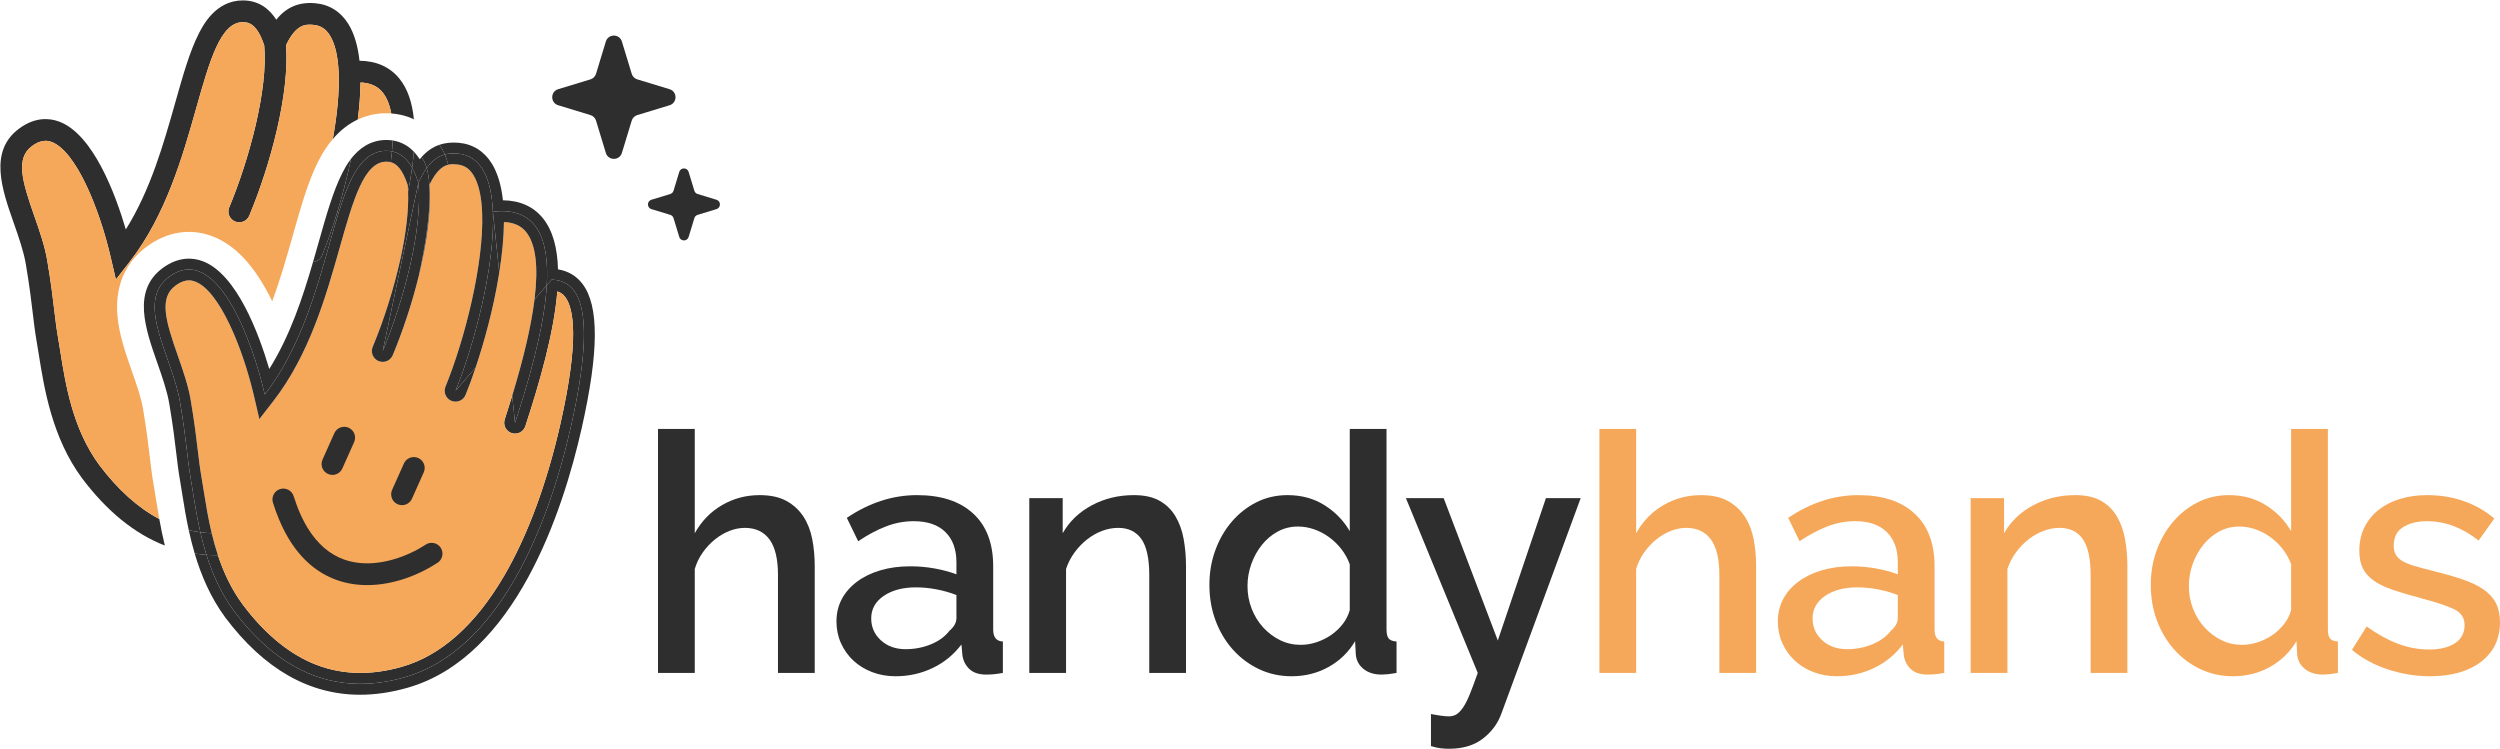
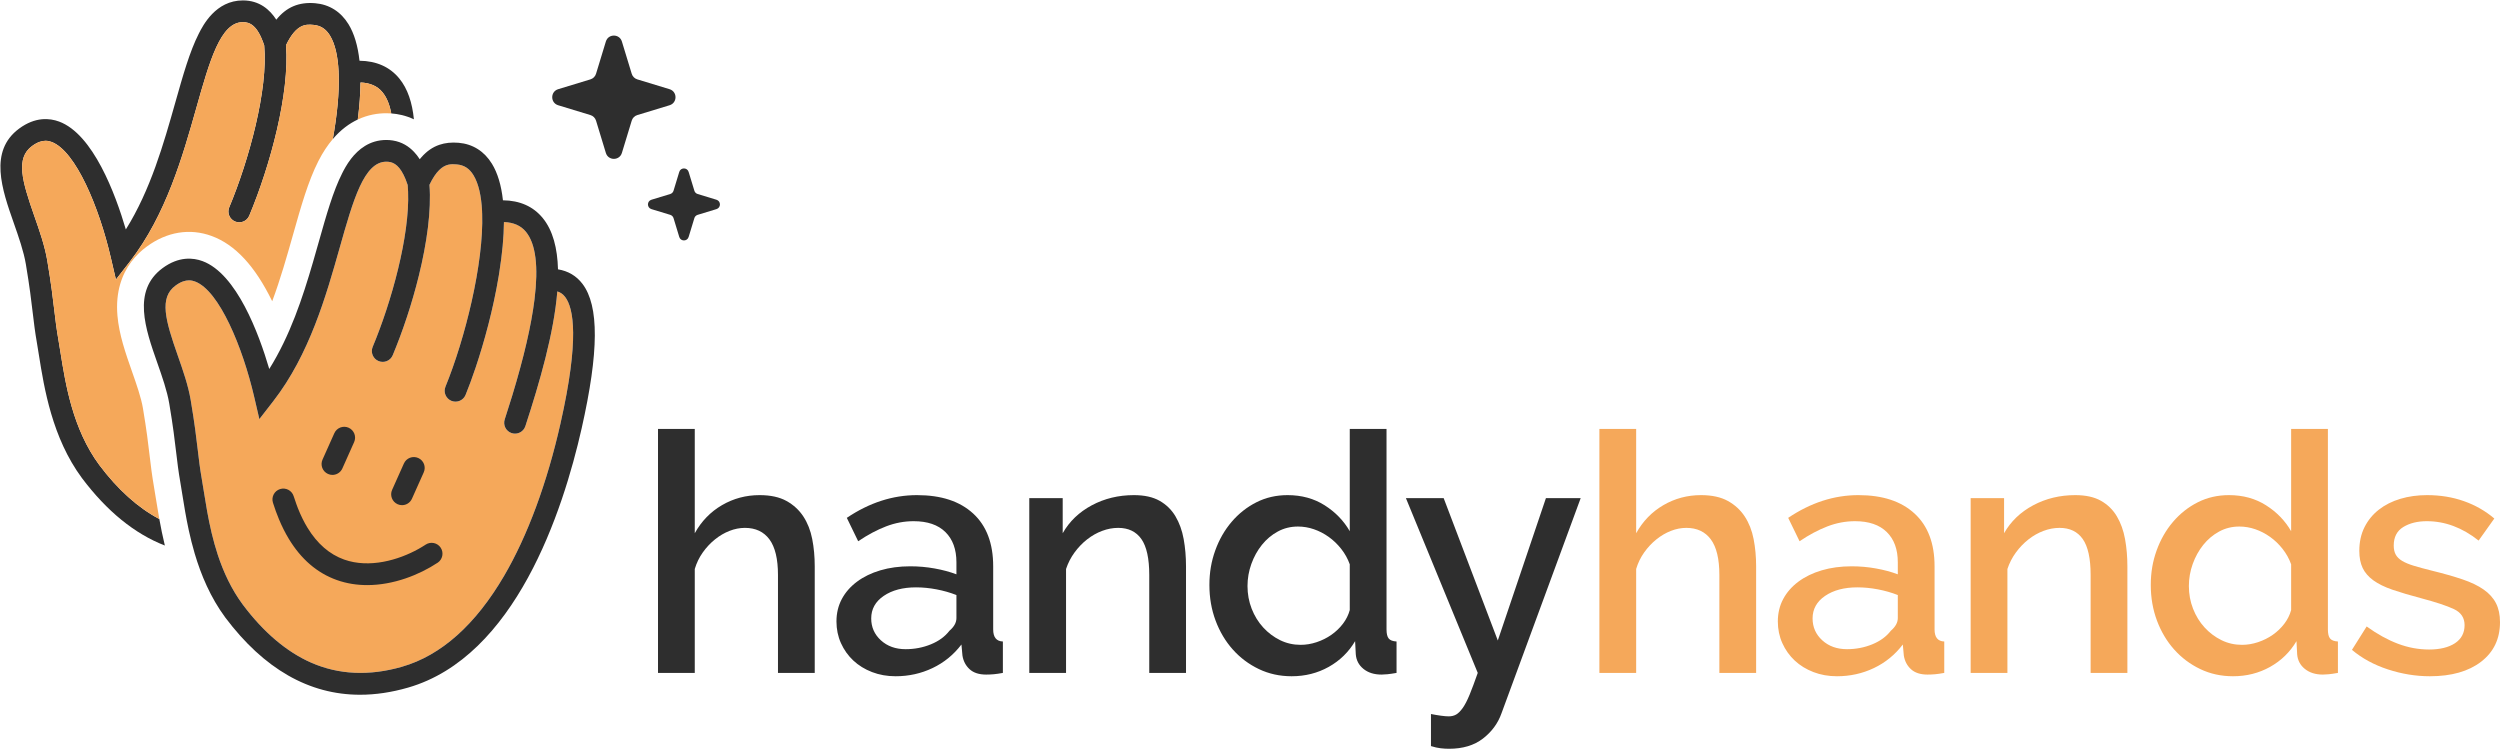
- <svg xmlns="http://www.w3.org/2000/svg" viewBox="0 0 1496.19 448.12">
+ <svg xmlns="http://www.w3.org/2000/svg" id="Layer_1" data-name="Layer 1" viewBox="0 0 1496.19 448.12">
  <defs>
    <style>
      .cls-1 {
-         fill: #f6a85a;
+         fill: #f5a85a;
      }

      .cls-2 {
        fill: #2e2e2e;
      }
- 
-       .cls-3 {
-         fill: #2e2e2e;
-       }
    </style>
  </defs>
-   <g id="Vrstva_1" data-name="Vrstva 1">
+   <g id="Type">
+     <path class="cls-2" d="M487.6,402.72h-22v-58.6c0-9.6-1.7-16.7-5.1-21.3-3.4-4.6-8.3-6.9-14.7-6.9-3.07,0-6.13.6-9.2,1.8-3.07,1.2-5.97,2.9-8.7,5.1-2.73,2.2-5.17,4.8-7.3,7.8-2.13,3-3.73,6.3-4.8,9.9v62.2h-22v-146h22v62.4c4-7.2,9.43-12.8,16.3-16.8,6.87-4,14.37-6,22.5-6,6.53,0,11.9,1.17,16.1,3.5,4.2,2.33,7.57,5.43,10.1,9.3,2.53,3.87,4.3,8.37,5.3,13.5,1,5.13,1.5,10.57,1.5,16.3v63.8Z" />
+     <path class="cls-2" d="M536,404.72c-5.07,0-9.77-.83-14.1-2.5-4.33-1.67-8.07-3.97-11.2-6.9-3.13-2.93-5.6-6.4-7.4-10.4s-2.7-8.33-2.7-13c0-4.93,1.07-9.4,3.2-13.4,2.13-4,5.17-7.47,9.1-10.4,3.93-2.93,8.6-5.2,14-6.8,5.4-1.6,11.37-2.4,17.9-2.4,4.93,0,9.8.43,14.6,1.3,4.8.87,9.13,2.03,13,3.5v-7.2c0-7.73-2.2-13.77-6.6-18.1-4.4-4.33-10.73-6.5-19-6.5-5.6,0-11.1,1.03-16.5,3.1-5.4,2.07-10.97,5.03-16.7,8.9l-6.8-14c13.47-9.07,27.47-13.6,42-13.6s25.6,3.67,33.6,11c8,7.33,12,17.87,12,31.6v37.8c0,4.67,1.93,7.07,5.8,7.2v18.8c-2.13.4-3.97.67-5.5.8-1.53.13-3.03.2-4.5.2-4.27,0-7.57-1.07-9.9-3.2-2.33-2.13-3.77-4.87-4.3-8.2l-.6-6.6c-4.67,6.13-10.43,10.83-17.3,14.1-6.87,3.27-14.23,4.9-22.1,4.9ZM542,388.52c5.33,0,10.37-.97,15.1-2.9,4.73-1.93,8.43-4.63,11.1-8.1,2.8-2.4,4.2-4.93,4.2-7.6v-13.8c-3.73-1.47-7.7-2.6-11.9-3.4s-8.3-1.2-12.3-1.2c-7.87,0-14.3,1.7-19.3,5.1-5,3.4-7.5,7.9-7.5,13.5,0,5.2,1.93,9.57,5.8,13.1,3.87,3.53,8.8,5.3,14.8,5.3Z" />
+     <path class="cls-2" d="M709.8,402.72h-22v-58.6c0-9.87-1.57-17.03-4.7-21.5-3.13-4.47-7.77-6.7-13.9-6.7-3.2,0-6.4.6-9.6,1.8s-6.2,2.9-9,5.1c-2.8,2.2-5.3,4.8-7.5,7.8s-3.9,6.3-5.1,9.9v62.2h-22v-104.6h20v21c4-7.07,9.8-12.63,17.4-16.7,7.6-4.07,16-6.1,25.2-6.1,6.27,0,11.4,1.13,15.4,3.4,4,2.27,7.17,5.37,9.5,9.3,2.33,3.93,3.97,8.47,4.9,13.6.93,5.13,1.4,10.57,1.4,16.3v63.8Z" />
+     <path class="cls-2" d="M773,404.72c-7.07,0-13.6-1.43-19.6-4.3-6-2.87-11.2-6.77-15.6-11.7-4.4-4.93-7.83-10.7-10.3-17.3-2.47-6.6-3.7-13.7-3.7-21.3s1.17-14.23,3.5-20.7c2.33-6.47,5.6-12.17,9.8-17.1,4.2-4.93,9.13-8.83,14.8-11.7,5.67-2.87,11.9-4.3,18.7-4.3,8.4,0,15.8,2.04,22.2,6.1,6.4,4.07,11.4,9.23,15,15.5v-61.2h22v120c0,2.53.43,4.33,1.3,5.4.87,1.07,2.43,1.67,4.7,1.8v18.8c-2.27.4-4.1.67-5.5.8-1.4.13-2.57.2-3.5.2-4.4,0-8-1.13-10.8-3.4-2.8-2.27-4.33-5.2-4.6-8.8l-.4-7.8c-3.87,6.53-9.13,11.67-15.8,15.4-6.67,3.73-14.07,5.6-22.2,5.6ZM778.4,385.92c3.2,0,6.4-.53,9.6-1.6,3.2-1.07,6.13-2.53,8.8-4.4,2.67-1.87,4.97-4.07,6.9-6.6,1.93-2.53,3.3-5.27,4.1-8.2v-27.4c-1.2-3.33-2.9-6.4-5.1-9.2s-4.7-5.2-7.5-7.2-5.77-3.53-8.9-4.6c-3.13-1.07-6.3-1.6-9.5-1.6-4.4,0-8.43,1-12.1,3-3.67,2-6.83,4.67-9.5,8-2.67,3.33-4.77,7.13-6.3,11.4-1.53,4.27-2.3,8.67-2.3,13.2,0,4.8.83,9.33,2.5,13.6,1.67,4.27,3.96,8,6.9,11.2,2.93,3.2,6.3,5.73,10.1,7.6,3.8,1.87,7.9,2.8,12.3,2.8Z" />
+     <path class="cls-2" d="M856.4,427.32c2,.4,3.97.73,5.9,1,1.93.27,3.5.4,4.7.4,1.73,0,3.23-.37,4.5-1.1,1.27-.73,2.57-2.04,3.9-3.9,1.33-1.87,2.7-4.5,4.1-7.9,1.4-3.4,3.03-7.77,4.9-13.1l-43-104.6h22.6l32.4,85.2,28.8-85.2h20.8l-47.4,128.8c-2.13,6-5.83,11.03-11.1,15.1-5.27,4.07-12.04,6.1-20.3,6.1-1.6,0-3.27-.1-5-.3-1.73-.2-3.67-.63-5.8-1.3v-19.2Z" />
+     <path class="cls-1" d="M1051,402.72h-22v-58.6c0-9.6-1.7-16.7-5.1-21.3-3.4-4.6-8.3-6.9-14.7-6.9-3.07,0-6.13.6-9.2,1.8-3.07,1.2-5.97,2.9-8.7,5.1-2.73,2.2-5.17,4.8-7.3,7.8-2.13,3-3.73,6.3-4.8,9.9v62.2h-22v-146h22v62.4c4-7.2,9.43-12.8,16.3-16.8,6.87-4,14.37-6,22.5-6,6.53,0,11.9,1.17,16.1,3.5,4.2,2.33,7.57,5.43,10.1,9.3,2.53,3.87,4.3,8.37,5.3,13.5,1,5.13,1.5,10.57,1.5,16.3v63.8Z" />
+     <path class="cls-1" d="M1099.39,404.72c-5.07,0-9.77-.83-14.1-2.5-4.33-1.67-8.07-3.97-11.2-6.9-3.13-2.93-5.6-6.4-7.4-10.4s-2.7-8.33-2.7-13c0-4.93,1.07-9.4,3.2-13.4,2.13-4,5.17-7.47,9.1-10.4,3.93-2.93,8.6-5.2,14-6.8,5.4-1.6,11.37-2.4,17.9-2.4,4.93,0,9.8.43,14.6,1.3,4.8.87,9.13,2.03,13,3.5v-7.2c0-7.73-2.2-13.77-6.6-18.1-4.4-4.33-10.73-6.5-19-6.5-5.6,0-11.1,1.03-16.5,3.1-5.4,2.07-10.97,5.03-16.7,8.9l-6.8-14c13.47-9.07,27.47-13.6,42-13.6s25.6,3.67,33.6,11c8,7.33,12,17.87,12,31.6v37.8c0,4.67,1.93,7.07,5.8,7.2v18.8c-2.13.4-3.97.67-5.5.8-1.53.13-3.03.2-4.5.2-4.27,0-7.57-1.07-9.9-3.2-2.33-2.13-3.77-4.87-4.3-8.2l-.6-6.6c-4.67,6.13-10.43,10.83-17.3,14.1-6.87,3.27-14.23,4.9-22.1,4.9ZM1105.39,388.52c5.33,0,10.37-.97,15.1-2.9,4.73-1.93,8.43-4.63,11.1-8.1,2.8-2.4,4.2-4.93,4.2-7.6v-13.8c-3.73-1.47-7.7-2.6-11.9-3.4s-8.3-1.2-12.3-1.2c-7.87,0-14.3,1.7-19.3,5.1-5,3.4-7.5,7.9-7.5,13.5,0,5.2,1.93,9.57,5.8,13.1,3.87,3.53,8.8,5.3,14.8,5.3Z" />
+     <path class="cls-1" d="M1273.19,402.72h-22v-58.6c0-9.87-1.57-17.03-4.7-21.5-3.13-4.47-7.77-6.7-13.9-6.7-3.2,0-6.4.6-9.6,1.8s-6.2,2.9-9,5.1c-2.8,2.2-5.3,4.8-7.5,7.8s-3.9,6.3-5.1,9.9v62.2h-22v-104.6h20v21c4-7.07,9.8-12.63,17.4-16.7,7.6-4.07,16-6.1,25.2-6.1,6.27,0,11.4,1.13,15.4,3.4,4,2.27,7.17,5.37,9.5,9.3,2.33,3.93,3.97,8.47,4.9,13.6.93,5.13,1.4,10.57,1.4,16.3v63.8Z" />
+     <path class="cls-1" d="M1336.39,404.72c-7.07,0-13.6-1.43-19.6-4.3-6-2.87-11.2-6.77-15.6-11.7-4.4-4.93-7.83-10.7-10.3-17.3-2.47-6.6-3.7-13.7-3.7-21.3s1.17-14.23,3.5-20.7c2.33-6.47,5.6-12.17,9.8-17.1,4.2-4.93,9.13-8.83,14.8-11.7,5.67-2.87,11.9-4.3,18.7-4.3,8.4,0,15.8,2.04,22.2,6.1,6.4,4.07,11.4,9.23,15,15.5v-61.2h22v120c0,2.53.43,4.33,1.3,5.4.87,1.07,2.43,1.67,4.7,1.8v18.8c-2.27.4-4.1.67-5.5.8-1.4.13-2.57.2-3.5.2-4.4,0-8-1.13-10.8-3.4-2.8-2.27-4.33-5.2-4.6-8.8l-.4-7.8c-3.87,6.53-9.13,11.67-15.8,15.4-6.67,3.73-14.07,5.6-22.2,5.6ZM1341.79,385.92c3.2,0,6.4-.53,9.6-1.6,3.2-1.07,6.13-2.53,8.8-4.4,2.67-1.87,4.97-4.07,6.9-6.6,1.93-2.53,3.3-5.27,4.1-8.2v-27.4c-1.2-3.33-2.9-6.4-5.1-9.2s-4.7-5.2-7.5-7.2-5.77-3.53-8.9-4.6c-3.13-1.07-6.3-1.6-9.5-1.6-4.4,0-8.43,1-12.1,3-3.67,2-6.83,4.67-9.5,8-2.67,3.33-4.77,7.13-6.3,11.4-1.53,4.27-2.3,8.67-2.3,13.2,0,4.8.83,9.33,2.5,13.6,1.67,4.27,3.96,8,6.9,11.2,2.93,3.2,6.3,5.73,10.1,7.6,3.8,1.87,7.9,2.8,12.3,2.8Z" />
+     <path class="cls-1" d="M1454.19,404.72c-8.4,0-16.77-1.37-25.1-4.1-8.33-2.73-15.5-6.63-21.5-11.7l8.8-14c6.27,4.53,12.46,7.97,18.6,10.3,6.13,2.33,12.4,3.5,18.8,3.5s11.7-1.27,15.5-3.8c3.8-2.53,5.7-6.13,5.7-10.8,0-4.4-2.13-7.6-6.4-9.6-4.27-2-10.93-4.2-20-6.6-6.53-1.73-12.13-3.4-16.8-5-4.67-1.6-8.47-3.47-11.4-5.6-2.93-2.13-5.07-4.6-6.4-7.4-1.33-2.8-2-6.2-2-10.2,0-5.33,1.03-10.07,3.1-14.2,2.07-4.13,4.93-7.63,8.6-10.5,3.67-2.87,7.97-5.03,12.9-6.5,4.93-1.47,10.27-2.2,16-2.2,7.87,0,15.2,1.2,22,3.6,6.8,2.4,12.87,5.87,18.2,10.4l-9.4,13.2c-9.73-7.73-20.07-11.6-31-11.6-5.6,0-10.3,1.17-14.1,3.5-3.8,2.33-5.7,6.03-5.7,11.1,0,2.13.4,3.93,1.2,5.4.8,1.47,2.1,2.73,3.9,3.8,1.8,1.07,4.13,2.03,7,2.9,2.87.87,6.43,1.83,10.7,2.9,7.07,1.73,13.17,3.47,18.3,5.2,5.13,1.73,9.37,3.77,12.7,6.1,3.33,2.33,5.8,5.07,7.4,8.2,1.6,3.13,2.4,6.9,2.4,11.3,0,10-3.77,17.9-11.3,23.7-7.54,5.8-17.77,8.7-30.7,8.7Z" />
+   </g>
+   <g id="Stars">
    <g>
-       <path class="cls-2" d="M487.6,402.72h-22v-58.6c0-9.6-1.7-16.7-5.1-21.3-3.4-4.6-8.3-6.9-14.7-6.9-3.07,0-6.13.6-9.2,1.8-3.07,1.2-5.97,2.9-8.7,5.1-2.73,2.2-5.17,4.8-7.3,7.8-2.13,3-3.73,6.3-4.8,9.9v62.2h-22v-146h22v62.4c4-7.2,9.43-12.8,16.3-16.8,6.87-4,14.37-6,22.5-6,6.53,0,11.9,1.17,16.1,3.5,4.2,2.33,7.57,5.43,10.1,9.3,2.53,3.87,4.3,8.37,5.3,13.5,1,5.13,1.5,10.57,1.5,16.3v63.8Z" />
-       <path class="cls-2" d="M536,404.72c-5.07,0-9.77-.83-14.1-2.5-4.33-1.67-8.07-3.97-11.2-6.9-3.13-2.93-5.6-6.4-7.4-10.4s-2.7-8.33-2.7-13c0-4.93,1.07-9.4,3.2-13.4,2.13-4,5.17-7.47,9.1-10.4,3.93-2.93,8.6-5.2,14-6.8,5.4-1.6,11.37-2.4,17.9-2.4,4.93,0,9.8.43,14.6,1.3,4.8.87,9.13,2.03,13,3.5v-7.2c0-7.73-2.2-13.77-6.6-18.1-4.4-4.33-10.73-6.5-19-6.5-5.6,0-11.1,1.03-16.5,3.1-5.4,2.07-10.97,5.03-16.7,8.9l-6.8-14c13.47-9.07,27.47-13.6,42-13.6s25.6,3.67,33.6,11c8,7.33,12,17.87,12,31.6v37.8c0,4.67,1.93,7.07,5.8,7.2v18.8c-2.13.4-3.97.67-5.5.8-1.53.13-3.03.2-4.5.2-4.27,0-7.57-1.07-9.9-3.2-2.33-2.13-3.77-4.87-4.3-8.2l-.6-6.6c-4.67,6.13-10.43,10.83-17.3,14.1-6.87,3.27-14.23,4.9-22.1,4.9ZM542,388.52c5.33,0,10.37-.97,15.1-2.9,4.73-1.93,8.43-4.63,11.1-8.1,2.8-2.4,4.2-4.93,4.2-7.6v-13.8c-3.73-1.47-7.7-2.6-11.9-3.4s-8.3-1.2-12.3-1.2c-7.87,0-14.3,1.7-19.3,5.1-5,3.4-7.5,7.9-7.5,13.5,0,5.2,1.93,9.57,5.8,13.1,3.87,3.53,8.8,5.3,14.8,5.3Z" />
-       <path class="cls-2" d="M709.8,402.72h-22v-58.6c0-9.87-1.57-17.03-4.7-21.5-3.13-4.47-7.77-6.7-13.9-6.7-3.2,0-6.4.6-9.6,1.8s-6.2,2.9-9,5.1c-2.8,2.2-5.3,4.8-7.5,7.8s-3.9,6.3-5.1,9.9v62.2h-22v-104.6h20v21c4-7.07,9.8-12.63,17.4-16.7,7.6-4.07,16-6.1,25.2-6.1,6.27,0,11.4,1.13,15.4,3.4,4,2.27,7.17,5.37,9.5,9.3,2.33,3.93,3.97,8.47,4.9,13.6.93,5.13,1.4,10.57,1.4,16.3v63.8Z" />
-       <path class="cls-2" d="M773,404.72c-7.07,0-13.6-1.43-19.6-4.3-6-2.87-11.2-6.77-15.6-11.7-4.4-4.93-7.83-10.7-10.3-17.3-2.47-6.6-3.7-13.7-3.7-21.3s1.17-14.23,3.5-20.7c2.33-6.47,5.6-12.17,9.8-17.1,4.2-4.93,9.13-8.83,14.8-11.7,5.67-2.87,11.9-4.3,18.7-4.3,8.4,0,15.8,2.04,22.2,6.1,6.4,4.07,11.4,9.23,15,15.5v-61.2h22v120c0,2.53.43,4.33,1.3,5.4.87,1.07,2.43,1.67,4.7,1.8v18.8c-2.27.4-4.1.67-5.5.8-1.4.13-2.57.2-3.5.2-4.4,0-8-1.13-10.8-3.4-2.8-2.27-4.33-5.2-4.6-8.8l-.4-7.8c-3.87,6.53-9.13,11.67-15.8,15.4-6.67,3.73-14.07,5.6-22.2,5.6ZM778.4,385.92c3.2,0,6.4-.53,9.6-1.6,3.2-1.07,6.13-2.53,8.8-4.4,2.67-1.87,4.97-4.07,6.9-6.6,1.93-2.53,3.3-5.27,4.1-8.2v-27.4c-1.2-3.33-2.9-6.4-5.1-9.2s-4.7-5.2-7.5-7.2-5.77-3.53-8.9-4.6c-3.13-1.07-6.3-1.6-9.5-1.6-4.4,0-8.43,1-12.1,3-3.67,2-6.83,4.67-9.5,8-2.67,3.33-4.77,7.13-6.3,11.4-1.53,4.27-2.3,8.67-2.3,13.2,0,4.8.83,9.33,2.5,13.6,1.67,4.27,3.96,8,6.9,11.2,2.93,3.2,6.3,5.73,10.1,7.6,3.8,1.87,7.9,2.8,12.3,2.8Z" />
-       <path class="cls-2" d="M856.4,427.32c2,.4,3.97.73,5.9,1,1.93.27,3.5.4,4.7.4,1.73,0,3.23-.37,4.5-1.1,1.27-.73,2.57-2.04,3.9-3.9,1.33-1.87,2.7-4.5,4.1-7.9,1.4-3.4,3.03-7.77,4.9-13.1l-43-104.6h22.6l32.4,85.2,28.8-85.2h20.8l-47.4,128.8c-2.13,6-5.83,11.03-11.1,15.1-5.27,4.07-12.04,6.1-20.3,6.1-1.6,0-3.27-.1-5-.3-1.73-.2-3.67-.63-5.8-1.3v-19.2Z" />
-       <path class="cls-1" d="M1051,402.72h-22v-58.6c0-9.6-1.7-16.7-5.1-21.3-3.4-4.6-8.3-6.9-14.7-6.9-3.07,0-6.13.6-9.2,1.8-3.07,1.2-5.97,2.9-8.7,5.1-2.73,2.2-5.17,4.8-7.3,7.8-2.13,3-3.73,6.3-4.8,9.9v62.2h-22v-146h22v62.4c4-7.2,9.43-12.8,16.3-16.8,6.87-4,14.37-6,22.5-6,6.53,0,11.9,1.17,16.1,3.5,4.2,2.33,7.57,5.43,10.1,9.3,2.53,3.87,4.3,8.37,5.3,13.5,1,5.13,1.5,10.57,1.5,16.3v63.8Z" />
-       <path class="cls-1" d="M1099.39,404.72c-5.07,0-9.77-.83-14.1-2.5-4.33-1.67-8.07-3.97-11.2-6.9-3.13-2.93-5.6-6.4-7.4-10.4s-2.7-8.33-2.7-13c0-4.93,1.07-9.4,3.2-13.4,2.13-4,5.17-7.47,9.1-10.4,3.93-2.93,8.6-5.2,14-6.8,5.4-1.6,11.37-2.4,17.9-2.4,4.93,0,9.8.43,14.6,1.3,4.8.87,9.13,2.03,13,3.5v-7.2c0-7.73-2.2-13.77-6.6-18.1-4.4-4.33-10.73-6.5-19-6.5-5.6,0-11.1,1.03-16.5,3.1-5.4,2.07-10.97,5.03-16.7,8.9l-6.8-14c13.47-9.07,27.47-13.6,42-13.6s25.6,3.67,33.6,11c8,7.33,12,17.87,12,31.6v37.8c0,4.67,1.93,7.07,5.8,7.2v18.8c-2.13.4-3.97.67-5.5.8-1.53.13-3.03.2-4.5.2-4.27,0-7.57-1.07-9.9-3.2-2.33-2.13-3.77-4.87-4.3-8.2l-.6-6.6c-4.67,6.13-10.43,10.83-17.3,14.1-6.87,3.27-14.23,4.9-22.1,4.9ZM1105.39,388.52c5.33,0,10.37-.97,15.1-2.9,4.73-1.93,8.43-4.63,11.1-8.1,2.8-2.4,4.2-4.93,4.2-7.6v-13.8c-3.73-1.47-7.7-2.6-11.9-3.4s-8.3-1.2-12.3-1.2c-7.87,0-14.3,1.7-19.3,5.1-5,3.4-7.5,7.9-7.5,13.5,0,5.2,1.93,9.57,5.8,13.1,3.87,3.53,8.8,5.3,14.8,5.3Z" />
-       <path class="cls-1" d="M1273.19,402.72h-22v-58.6c0-9.87-1.57-17.03-4.7-21.5-3.13-4.47-7.77-6.7-13.9-6.7-3.2,0-6.4.6-9.6,1.8s-6.2,2.9-9,5.1c-2.8,2.2-5.3,4.8-7.5,7.8s-3.9,6.3-5.1,9.9v62.2h-22v-104.6h20v21c4-7.07,9.8-12.63,17.4-16.7,7.6-4.07,16-6.1,25.2-6.1,6.27,0,11.4,1.13,15.4,3.4,4,2.27,7.17,5.37,9.5,9.3,2.33,3.93,3.97,8.47,4.9,13.6.93,5.13,1.4,10.57,1.4,16.3v63.8Z" />
-       <path class="cls-1" d="M1336.39,404.72c-7.07,0-13.6-1.43-19.6-4.3-6-2.87-11.2-6.77-15.6-11.7-4.4-4.93-7.83-10.7-10.3-17.3-2.47-6.6-3.7-13.7-3.7-21.3s1.17-14.23,3.5-20.7c2.33-6.47,5.6-12.17,9.8-17.1,4.2-4.93,9.13-8.83,14.8-11.7,5.67-2.87,11.9-4.3,18.7-4.3,8.4,0,15.8,2.04,22.2,6.1,6.4,4.07,11.4,9.23,15,15.5v-61.2h22v120c0,2.53.43,4.33,1.3,5.4.87,1.07,2.43,1.67,4.7,1.8v18.8c-2.27.4-4.1.67-5.5.8-1.4.13-2.57.2-3.5.2-4.4,0-8-1.13-10.8-3.4-2.8-2.27-4.33-5.2-4.6-8.8l-.4-7.8c-3.87,6.53-9.13,11.67-15.8,15.4-6.67,3.73-14.07,5.6-22.2,5.6ZM1341.79,385.92c3.2,0,6.4-.53,9.6-1.6,3.2-1.07,6.13-2.53,8.8-4.4,2.67-1.87,4.97-4.07,6.9-6.6,1.93-2.53,3.3-5.27,4.1-8.2v-27.4c-1.2-3.33-2.9-6.4-5.1-9.2s-4.7-5.2-7.5-7.2-5.77-3.53-8.9-4.6c-3.13-1.07-6.3-1.6-9.5-1.6-4.4,0-8.43,1-12.1,3-3.67,2-6.83,4.67-9.5,8-2.67,3.33-4.77,7.13-6.3,11.4-1.53,4.27-2.3,8.67-2.3,13.2,0,4.8.83,9.33,2.5,13.6,1.67,4.27,3.96,8,6.9,11.2,2.93,3.2,6.3,5.73,10.1,7.6,3.8,1.87,7.9,2.8,12.3,2.8Z" />
-       <path class="cls-1" d="M1454.19,404.72c-8.4,0-16.77-1.37-25.1-4.1-8.33-2.73-15.5-6.63-21.5-11.7l8.8-14c6.27,4.53,12.46,7.97,18.6,10.3,6.13,2.33,12.4,3.5,18.8,3.5s11.7-1.27,15.5-3.8c3.8-2.53,5.7-6.13,5.7-10.8,0-4.4-2.13-7.6-6.4-9.6-4.27-2-10.93-4.2-20-6.6-6.53-1.73-12.13-3.4-16.8-5-4.67-1.6-8.47-3.47-11.4-5.6-2.93-2.13-5.07-4.6-6.4-7.4-1.33-2.8-2-6.2-2-10.2,0-5.33,1.03-10.07,3.1-14.2,2.07-4.13,4.93-7.63,8.6-10.5,3.67-2.87,7.97-5.03,12.9-6.5,4.93-1.47,10.27-2.2,16-2.2,7.87,0,15.2,1.2,22,3.6,6.8,2.4,12.87,5.87,18.2,10.4l-9.4,13.2c-9.73-7.73-20.07-11.6-31-11.6-5.6,0-10.3,1.17-14.1,3.5-3.8,2.33-5.7,6.03-5.7,11.1,0,2.13.4,3.93,1.2,5.4.8,1.47,2.1,2.73,3.9,3.8,1.8,1.07,4.13,2.03,7,2.9,2.87.87,6.43,1.83,10.7,2.9,7.07,1.73,13.17,3.47,18.3,5.2,5.13,1.73,9.37,3.77,12.7,6.1,3.33,2.33,5.8,5.07,7.4,8.2,1.6,3.13,2.4,6.9,2.4,11.3,0,10-3.77,17.9-11.3,23.7-7.54,5.8-17.77,8.7-30.7,8.7Z" />
-     </g>
-     <g>
-       <path class="cls-2" d="M428.79,119.55c2.77.84,2.77,4.76,0,5.6l-11.28,3.44c-.93.28-1.67,1.01-1.95,1.95l-3.43,11.27c-.85,2.78-4.77,2.78-5.61,0l-3.43-11.27c-.29-.94-1.02-1.67-1.95-1.95l-11.28-3.44c-2.77-.84-2.77-4.76,0-5.6l11.28-3.44c.93-.29,1.66-1.02,1.95-1.95l3.43-11.28c.84-2.77,4.76-2.77,5.61,0l3.43,11.28c.28.93,1.02,1.66,1.95,1.95l11.28,3.44Z" />
-       <path class="cls-2" d="M400.72,53.38c4.74,1.45,4.74,8.16,0,9.61l-19.32,5.88c-1.6.48-2.84,1.73-3.33,3.34l-5.88,19.31c-1.45,4.74-8.16,4.74-9.61,0l-5.87-19.31c-.49-1.61-1.74-2.86-3.34-3.34l-19.32-5.88c-4.74-1.45-4.74-8.16,0-9.61l19.32-5.88c1.6-.48,2.85-1.73,3.34-3.34l5.87-19.31c1.45-4.74,8.16-4.74,9.61,0l5.88,19.31c.49,1.61,1.73,2.86,3.33,3.34l19.32,5.88Z" />
-     </g>
-     <g>
-       <path class="cls-3" d="M348.57,169.85c10.04,13.17,9.89,40.66-.46,86.5-11.29,50.01-39.79,136.66-103.88,155.16-9.89,2.86-19.48,4.28-28.74,4.28-30.51,0-57.54-15.46-80.64-46.2-8.89-12.04-14.52-25.45-18.33-38.31,2.32.36,4.66.62,7.02.78,3.6,11.44,8.75,23.12,16.51,33.62,24.36,32.43,57.46,52.56,102.38,39.59,54.88-15.85,85.06-87.07,99.34-150.35,16.93-74.98,2.74-86.93-11.62-87.6l-2.92,3.39c1.58-26.87-5.4-47.26-32.25-44-.85-19.44-6.73-33.56-21.05-34.78-2.62-.22-5.19-.15-7.71.52-.93-2.16-2.01-4.09-3.27-5.79,3.47-1.18,7.29-1.57,11.54-1.21,8.46.73,15.35,5.08,19.94,12.58,3.39,5.54,5.58,12.84,6.57,21.84,10.13.13,18.11,3.67,23.79,10.59,6.12,7.45,8.82,18.14,9.16,30.73,6.09,1.01,11,3.91,14.62,8.66Z" />
-       <path class="cls-3" d="M330.15,167.32c14.36.67,28.55,12.62,11.62,87.6-14.28,63.28-44.46,134.5-99.34,150.35-44.92,12.97-78.02-7.16-102.38-39.59-7.76-10.5-12.91-22.18-16.51-33.62,2.02.14,4.05.22,6.1.22.25,0,.52-.02.77-.02,3.37,10.15,8.05,20.33,14.87,29.56,12.44,16.57,26.2,28.27,40.87,34.73,16.56,7.3,34.88,8.13,54.47,2.47,23.37-6.75,43.93-25.05,61.09-54.42,14.02-23.98,25.68-55.48,33.72-91.12,11.44-50.64,7.84-69.15,2.8-75.75-1.26-1.65-2.74-2.72-4.69-3.33-2,24.81-10.52,54.35-19.12,80.65-1.12,3.42-4.79,5.28-8.2,4.16-3.41-1.11-5.27-4.78-4.16-8.2,1.6-4.88,3.09-9.6,4.48-14.18l1.7,16.2c7.4-22.63,17.41-55.66,18.99-82.32l2.92-3.39Z" />
-       <path class="cls-1" d="M338.23,177.73c5.04,6.6,8.64,25.11-2.8,75.75-8.04,35.64-19.7,67.14-33.72,91.12-17.16,29.37-37.72,47.67-61.09,54.42-19.59,5.66-37.91,4.83-54.47-2.47-14.67-6.46-28.43-18.16-40.87-34.73-6.82-9.23-11.5-19.41-14.87-29.56-1.46-4.41-2.68-8.81-3.71-13.13-2.15-8.98-3.53-17.59-4.73-25.13-.42-2.65-.82-5.14-1.22-7.43-1.13-6.48-1.72-11.48-2.4-17.26-.86-7.37-1.85-15.73-4.21-29.8-1.48-8.84-4.67-17.93-7.75-26.72-7.44-21.18-11.24-34.57-1.37-41.86,3.28-2.42,5.96-3.15,8.09-3.15,1.43,0,2.61.33,3.56.68,14.58,5.37,28.6,39.57,35.46,69.07l3.09,13.3,8.37-10.79c21.63-27.85,31.63-63.21,39.67-91.63,8.15-28.85,14.6-51.63,27.94-51.64h.01c.86,0,1.75.08,2.66.31,3.35.88,6.93,3.98,10.11,13.64.12,1.27.19,2.58.25,3.92.45,11.46-1.34,25.36-4.44,39.63-4.06,18.71-10.36,38.04-16.74,53.31-1.39,3.31.18,7.12,3.49,8.51,3.31,1.38,7.12-.18,8.5-3.49,5.89-14.1,11.54-30.9,15.67-47.74,4.76-19.42,7.51-38.87,6.31-54.26,4.02-8.39,7.85-11.18,11.22-12.01,1.88-.46,3.61-.32,5.14-.18,4.35.37,7.52,2.4,9.96,6.4,3.1,5.07,4.71,12.51,5.15,21.41-.03.42-.02.84.03,1.27.01.08.03.16.04.24,1.05,29.87-10.29,75.12-21.96,103.69-1.36,3.33.24,7.12,3.56,8.48,3.32,1.35,7.12-.24,8.48-3.56,1.88-4.62,3.95-10.18,6.04-16.42,5.15-15.33,10.48-34.78,13.8-54.75.11-.69.21-1.36.32-2.04,1.79-11.26,2.73-21.36,2.8-30.24,5.81.23,10.13,2.16,13.14,5.82,5.89,7.17,7.6,20.73,5.15,40.48-1.91,15.44-6.36,34.67-13.35,57.64-1.39,4.58-2.88,9.3-4.48,14.18-1.11,3.42.75,7.09,4.16,8.2,3.41,1.12,7.08-.74,8.2-4.16,8.6-26.3,17.12-55.84,19.12-80.65,1.95.61,3.43,1.68,4.69,3.33Z" />
-       <path class="cls-3" d="M294.98,126.71c26.85-3.26,33.83,17.13,32.25,44l-7.34,8.48c2.45-19.75.74-33.31-5.15-40.48-3.01-3.66-7.33-5.59-13.14-5.82-.07,8.88-1.01,18.98-2.8,30.24l-3.82-36.42Z" />
-       <path class="cls-3" d="M319.89,179.19l7.34-8.48c-1.58,26.66-11.59,59.69-18.99,82.32l-1.7-16.2c6.99-22.97,11.44-42.2,13.35-57.64Z" />
-       <path class="cls-3" d="M294.98,126.71l3.82,36.42c-.11.68-.21,1.35-.32,2.04-3.32,19.97-8.65,39.42-13.8,54.75l-12.06,13.96c10.95-26.81,23.77-74.51,22.36-107.17Z" />
-       <path class="cls-3" d="M294.98,126.71c1.41,32.66-11.41,80.36-22.36,107.17l12.06-13.96c-2.09,6.24-4.16,11.8-6.04,16.42-1.36,3.32-5.16,4.91-8.48,3.56-3.32-1.36-4.92-5.15-3.56-8.48,11.67-28.57,23.01-73.82,21.96-103.69-.01-.08-.03-.16-.04-.24-.05-.43-.06-.85-.03-1.27-.44-8.9-2.05-16.34-5.15-21.41-2.44-4-5.61-6.03-9.96-6.4-1.53-.14-3.26-.28-5.14.18-.55-2.23-1.23-4.27-2.02-6.14,2.52-.67,5.09-.74,7.71-.52,14.32,1.22,20.2,15.34,21.05,34.78Z" />
-       <path class="cls-3" d="M266.22,92.45c.79,1.87,1.47,3.91,2.02,6.14-3.37.83-7.2,3.62-11.22,12.01,1.2,15.39-1.55,34.84-6.31,54.26,7.74-36.04,7.43-54.69,4.66-64.27,3.46-4.76,7.09-7.12,10.85-8.14Z" />
-       <path class="cls-3" d="M262.95,86.66c1.26,1.7,2.34,3.63,3.27,5.79-3.76,1.02-7.39,3.38-10.85,8.14-.83-2.86-1.87-4.92-2.99-6.38-.04-.05-.09-.09-.13-.15,3.16-3.58,6.69-6.03,10.7-7.4Z" />
-       <path class="cls-3" d="M255.37,100.59c2.77,9.58,3.08,28.23-4.66,64.27-4.13,16.84-9.78,33.64-15.67,47.74-1.38,3.31-5.19,4.87-8.5,3.49-3.31-1.39-4.88-5.2-3.49-8.51,6.38-15.27,12.68-34.6,16.74-53.31l1.05.22-11.79,55.6c12.5-29.92,24.11-73.26,21.34-100.65h.01c1.61-3.62,3.27-6.52,4.97-8.85Z" />
-       <path class="cls-3" d="M252.38,94.21c1.12,1.46,2.16,3.52,2.99,6.38-1.7,2.33-3.36,5.23-4.97,8.84-.95-2.98-2.14-6.14-3.75-9.02.44-3.24.79-6.42,1.04-9.52.05.01.09.03.13.05,1.3,1.37,2.42,2.85,3.39,4.36.34-.43.69-.84,1.04-1.24.04.06.09.1.13.15Z" />
-       <path class="cls-3" d="M250.39,109.44c2.77,27.39-8.84,70.73-21.34,100.65l11.79-55.6,9.55-45.05Z" />
-       <path class="cls-3" d="M250.4,109.43h-.01s-9.55,45.06-9.55,45.06l-1.05-.22c3.1-14.27,4.89-28.17,4.44-39.63.96-4.83,1.78-9.6,2.42-14.23,1.61,2.88,2.8,6.04,3.75,9.02Z" />
-       <path class="cls-3" d="M247.82,90.94s-.08-.04-.13-.05c-.25,3.1-.6,6.28-1.04,9.52-2.64-4.72-6.41-8.67-12.05-9.81.2-2.27.35-4.45.44-6.53,5.5.86,9.65,3.54,12.78,6.87Z" />
-       <path class="cls-2" d="M238.94,46.94c5.08,6.18,7.79,14.59,8.76,24.46-4.84-2.29-9.56-3.23-13.54-3.52-1-5.38-2.75-9.62-5.27-12.69-3.01-3.66-7.34-5.59-13.14-5.82-.05,6.7-.6,14.1-1.63,22.16-5.02,2.36-10.14,6.06-14.93,11.68,2.52-14.05,3.92-27.63,3.52-38.99-.01-.08-.03-.16-.04-.25-.05-.43-.06-.85-.03-1.27-.44-8.9-2.05-16.33-5.15-21.41-2.45-3.99-5.61-6.03-9.96-6.4-4.29-.37-10.11-.87-16.36,12.19,2.25,28.74-9.3,71.67-21.98,102-1.38,3.31-5.19,4.87-8.5,3.49-3.32-1.39-4.88-5.19-3.49-8.51,11.82-28.28,23.34-70.49,20.93-96.86-4.04-12.26-8.71-13.95-12.77-13.95h-.01c-13.34.01-19.79,22.8-27.95,51.64-8.01,28.34-17.97,63.58-39.48,91.4l-.18.24-8.38,10.78-3.09-13.3c-6.85-29.5-20.87-63.7-35.45-69.07-.95-.35-2.13-.67-3.56-.67-2.13,0-4.81.72-8.09,3.14-9.87,7.29-6.07,20.68,1.37,41.87,3.08,8.79,6.27,17.88,7.75,26.71,2.36,14.07,3.35,22.43,4.21,29.81.68,5.78,1.27,10.77,2.4,17.25.4,2.29.8,4.78,1.22,7.43,3.11,19.52,7.37,46.25,23.31,67.83,11.03,14.68,23.1,25.53,35.91,32.31.9,5,1.96,10.33,3.31,15.87-18.12-7.05-34.71-20.53-49.65-40.42-17.85-24.17-22.58-53.88-25.72-73.54-.41-2.59-.8-5.02-1.19-7.25-1.19-6.83-1.79-11.99-2.5-17.97-.85-7.22-1.81-15.42-4.12-29.17-1.3-7.73-4.3-16.29-7.2-24.56-7.09-20.2-15.13-43.1,3.17-56.62,9.71-7.18,18.34-6.26,23.88-4.22,20.44,7.53,33.76,43.42,39.98,64.58,14.81-23.68,22.6-51.24,29.6-75.96,4.63-16.39,8.63-30.54,14.07-41.24,2.49-4.91,10.08-19.86,26.37-19.87h.02c10,0,16.17,5.59,20,11.53,6.07-7.58,13.56-10.68,23.28-9.85,8.46.73,15.35,5.08,19.94,12.58,3.39,5.55,5.58,12.84,6.57,21.84,10.13.13,18.11,3.68,23.79,10.59Z" />
-       <path class="cls-3" d="M246.65,100.41c-.64,4.63-1.46,9.4-2.42,14.23-.06-1.34-.13-2.65-.25-3.92-3.18-9.66-6.76-12.76-10.11-13.64.29-2.23.53-4.39.73-6.48,5.64,1.14,9.41,5.09,12.05,9.81Z" />
-       <path class="cls-3" d="M235.04,84.07c-.09,2.08-.24,4.26-.44,6.53-1.07-.21-2.2-.33-3.4-.33-14.36.01-21.74,15.28-28.6,37.2l-.82-.25c3-9.79,5.92-20.77,8.32-32.2,4.28-5.53,11.02-11.24,21.1-11.25h.01c1.35,0,2.62.11,3.83.3Z" />
-       <path class="cls-3" d="M234.6,90.6c-.2,2.09-.44,4.25-.73,6.48-.91-.23-1.8-.31-2.66-.31h-.01c-13.34.01-19.79,22.79-27.94,51.64-8.04,28.42-18.04,63.78-39.67,91.63l-8.37,10.79-3.09-13.3c-6.86-29.5-20.88-63.7-35.46-69.07-.95-.35-2.13-.68-3.56-.68-2.13,0-4.81.73-8.09,3.15-9.87,7.29-6.07,20.68,1.37,41.86,3.08,8.79,6.27,17.88,7.75,26.72,2.36,14.07,3.35,22.43,4.21,29.8.68,5.78,1.27,10.78,2.4,17.26.4,2.29.8,4.78,1.22,7.43,1.2,7.54,2.58,16.15,4.73,25.13-2.29-.09-4.56-.29-6.8-.59-2.7-11.77-4.12-22.63-5.55-30.85-2.59-14.84-2.38-21.86-6.62-47.11-4.57-27.24-27.32-59.55-6.57-74.88,28.41-21,49.77,37.99,57.3,70.36,25.81-33.25,34.44-77.58,44.14-108.59,6.86-21.92,14.24-37.19,28.6-37.2,1.2,0,2.33.12,3.4.33Z" />
-       <path class="cls-1" d="M228.89,55.19c2.52,3.07,4.27,7.31,5.27,12.69-1.04-.07-2.02-.11-2.94-.11h-.03c-5.07,0-11,.91-17.07,3.76,1.03-8.06,1.58-15.46,1.63-22.16,5.8.23,10.13,2.16,13.14,5.82Z" />
-       <path class="cls-3" d="M204.82,103.64c.95-1.87,2.65-5.21,5.28-8.62-2.4,11.43-5.32,22.41-8.32,32.2-3.07,10.02-6.22,18.81-9,25.6-.95,2.33-3.1,3.81-5.45,4.01,1.17-4.04,2.31-8.03,3.42-11.96,4.63-16.38,8.63-30.53,14.07-41.23Z" />
-       <path class="cls-1" d="M202.71,44.22c.4,11.36-1,24.94-3.52,38.99-3.04,3.57-5.96,7.91-8.64,13.18-6.14,12.09-10.34,26.94-15.2,44.13-3.63,12.84-7.49,26.48-12.44,39.77-10.3-21.09-22.17-33.87-36.21-39.04-13.04-4.81-26.87-2.55-38.92,6.36-3.11,2.29-6.38,5.29-9.25,9.14l-.61-.46c21.51-27.82,31.47-63.06,39.48-91.4,8.16-28.84,14.61-51.63,27.95-51.64h.01c4.06,0,8.73,1.69,12.77,13.95,2.41,26.37-9.11,68.58-20.93,96.86-1.39,3.32.17,7.12,3.49,8.51,3.31,1.38,7.12-.18,8.5-3.49,12.68-30.33,24.23-73.26,21.98-102,6.25-13.06,12.07-12.56,16.36-12.19,4.35.37,7.51,2.41,9.96,6.4,3.1,5.08,4.71,12.51,5.15,21.41-.03.42-.02.84.03,1.27,0,.09.03.17.04.25Z" />
-       <path class="cls-3" d="M201.78,127.22l.82.25c-9.7,31.01-18.33,75.34-44.14,108.59-7.53-32.37-28.89-91.36-57.3-70.36-20.75,15.33,2,47.64,6.57,74.88,4.24,25.25,4.03,32.27,6.62,47.11,1.43,8.22,2.85,19.08,5.55,30.85-2.34-.31-4.65-.73-6.94-1.27-1.68-7.75-2.84-14.99-3.83-21.23-.41-2.58-.8-5.01-1.18-7.24-1.2-6.83-1.8-11.99-2.51-17.97-.85-7.23-1.81-15.42-4.12-29.17-1.3-7.73-4.3-16.29-7.2-24.56-7.09-20.2-15.13-43.1,3.17-56.63,9.71-7.17,18.35-6.25,23.88-4.21,20.44,7.53,33.76,43.42,39.98,64.58,12.46-19.93,19.95-42.59,26.18-64.01,2.35-.2,4.5-1.68,5.45-4.01,2.78-6.79,5.93-15.58,9-25.6Z" />
-       <path class="cls-3" d="M130.41,332.26c-.25,0-.52.02-.77.02-2.05,0-4.08-.08-6.1-.22-1.44-4.57-2.63-9.11-3.64-13.52,2.24.3,4.51.5,6.8.59,1.03,4.32,2.25,8.72,3.71,13.13Z" />
-       <path class="cls-3" d="M119.9,318.54c1.01,4.41,2.2,8.95,3.64,13.52-2.36-.16-4.7-.42-7.02-.78-1.41-4.78-2.58-9.48-3.56-14.01,2.29.54,4.6.96,6.94,1.27Z" />
-       <path class="cls-1" d="M93.33,298.56c.59,3.72,1.24,7.77,2.01,12.06-12.81-6.78-24.88-17.63-35.91-32.31-15.94-21.58-20.2-48.31-23.31-67.83-.42-2.65-.82-5.14-1.22-7.43-1.13-6.48-1.72-11.47-2.4-17.25-.86-7.38-1.85-15.74-4.21-29.81-1.48-8.83-4.67-17.92-7.75-26.71-7.44-21.19-11.24-34.58-1.37-41.87,3.28-2.42,5.96-3.14,8.09-3.14,1.43,0,2.61.32,3.56.67,14.58,5.37,28.6,39.57,35.45,69.07l3.09,13.3,8.38-10.78.18-.24.61.46c-5.44,7.31-9.46,17.67-8.25,32.08.95,11.37,4.91,22.66,8.74,33.57,2.68,7.63,5.45,15.53,6.52,21.91,2.25,13.36,3.18,21.34,4.01,28.39.7,5.95,1.36,11.58,2.63,18.84.38,2.16.75,4.52,1.15,7.02Z" />
+       <path class="cls-2" d="M428.79,119.54c2.77.85,2.77,4.76,0,5.61l-11.27,3.43c-.94.29-1.68,1.02-1.95,1.95l-3.44,11.28c-.84,2.78-4.77,2.78-5.61,0l-3.43-11.28c-.29-.93-1.02-1.66-1.95-1.95l-11.28-3.43c-2.77-.85-2.77-4.76,0-5.61l11.28-3.43c.93-.29,1.66-1.02,1.95-1.95l3.43-11.28c.84-2.77,4.76-2.77,5.61,0l3.44,11.28c.27.93,1.01,1.66,1.95,1.95l11.27,3.43Z" />
+       <path class="cls-2" d="M400.72,53.38c4.74,1.45,4.74,8.16,0,9.61l-19.32,5.88c-1.59.48-2.84,1.73-3.33,3.34l-5.88,19.31c-1.45,4.74-8.16,4.74-9.6,0l-5.88-19.31c-.49-1.61-1.74-2.86-3.34-3.34l-19.32-5.88c-4.74-1.45-4.74-8.16,0-9.61l19.32-5.88c1.6-.49,2.85-1.73,3.34-3.34l5.88-19.31c1.44-4.74,8.15-4.74,9.6,0l5.88,19.31c.49,1.61,1.74,2.85,3.33,3.34l19.32,5.88Z" />
    </g>
  </g>
-   <g id="Eyes">
+   <g>
+     <path class="cls-1" d="M338.23,177.73c5.04,6.6,8.64,25.11-2.8,75.75-8.04,35.63-19.7,67.14-33.72,91.12-17.16,29.36-37.72,47.67-61.09,54.42-19.59,5.66-37.91,4.82-54.47-2.47-14.67-6.47-28.43-18.16-40.87-34.73-6.82-9.23-11.5-19.41-14.87-29.56-1.46-4.41-2.67-8.81-3.71-13.13-2.15-8.98-3.53-17.59-4.73-25.13-.42-2.66-.82-5.14-1.22-7.43-1.13-6.48-1.71-11.48-2.39-17.26-.87-7.38-1.85-15.74-4.22-29.8-1.48-8.84-4.67-17.93-7.75-26.72-7.44-21.18-11.24-34.57-1.37-41.86,3.28-2.43,5.96-3.15,8.09-3.15,1.43,0,2.61.33,3.57.68,14.57,5.37,28.59,39.57,35.45,69.07l3.09,13.3,8.37-10.79c21.63-27.85,31.63-63.22,39.67-91.63,8.15-28.85,14.6-51.63,27.94-51.64h.01c.86,0,1.75.08,2.66.31,3.35.88,6.93,3.97,10.11,13.64.12,1.27.19,2.58.25,3.92,1.05,26.48-9.93,66.02-21.18,92.94-1.39,3.31.18,7.12,3.49,8.5,3.31,1.39,7.12-.17,8.5-3.49,5.89-14.09,11.54-30.89,15.67-47.74,4.76-19.41,7.51-38.86,6.31-54.25,4.02-8.39,7.85-11.18,11.22-12.01,1.88-.46,3.61-.32,5.14-.19,4.35.38,7.52,2.41,9.96,6.41,3.1,5.07,4.71,12.51,5.16,21.41-.04.41-.03.84.03,1.27l.03.24c1.05,29.87-10.29,75.12-21.96,103.69-1.36,3.33.24,7.12,3.56,8.48,3.32,1.35,7.12-.24,8.48-3.56,1.88-4.63,3.95-10.18,6.04-16.42,5.15-15.33,10.48-34.79,13.8-54.75.11-.69.21-1.36.32-2.04,1.79-11.26,2.74-21.36,2.8-30.24,5.81.23,10.13,2.15,13.14,5.82,5.9,7.17,7.6,20.72,5.15,40.48-1.91,15.44-6.36,34.67-13.35,57.64-1.39,4.58-2.88,9.3-4.48,14.18-1.11,3.41.75,7.08,4.16,8.2,3.41,1.11,7.08-.75,8.2-4.16,8.6-26.3,17.12-55.84,19.12-80.65,1.95.61,3.44,1.68,4.69,3.33Z" />
+     <path class="cls-2" d="M238.94,46.94c5.08,6.18,7.79,14.59,8.77,24.46-4.85-2.29-9.57-3.23-13.55-3.52-.99-5.39-2.75-9.62-5.27-12.69-3.01-3.66-7.33-5.59-13.14-5.82-.05,6.7-.6,14.1-1.63,22.16-5.02,2.36-10.14,6.05-14.93,11.68,2.52-14.05,3.92-27.63,3.52-38.99-.01-.09-.03-.17-.04-.25-.05-.43-.06-.85-.03-1.27-.44-8.9-2.05-16.34-5.15-21.41-2.44-4-5.61-6.03-9.96-6.4-4.29-.37-10.11-.87-16.36,12.19,2.25,28.74-9.3,71.67-21.98,102-1.38,3.31-5.19,4.87-8.5,3.49-3.31-1.39-4.88-5.2-3.49-8.51,11.82-28.28,23.35-70.5,20.93-96.86-4.04-12.26-8.71-13.95-12.77-13.95h0c-13.34.01-19.79,22.79-27.94,51.64-8.02,28.34-17.98,63.58-39.49,91.4l-.18.24-8.37,10.78-3.1-13.3c-6.85-29.5-20.87-63.7-35.45-69.07-.95-.35-2.13-.68-3.56-.68-2.13,0-4.81.73-8.09,3.15-9.87,7.29-6.07,20.68,1.37,41.87,3.08,8.79,6.27,17.88,7.75,26.71,2.36,14.07,3.35,22.43,4.21,29.8.68,5.79,1.27,10.78,2.4,17.26.4,2.29.8,4.78,1.22,7.43,3.11,19.52,7.37,46.25,23.31,67.82,11.03,14.69,23.1,25.54,35.91,32.32.9,5,1.96,10.33,3.31,15.87-18.12-7.05-34.71-20.53-49.65-40.42-17.85-24.17-22.58-53.88-25.72-73.54-.41-2.59-.8-5.02-1.18-7.25-1.2-6.83-1.8-11.99-2.51-17.97-.85-7.23-1.81-15.42-4.12-29.17-1.3-7.73-4.3-16.29-7.2-24.56-7.09-20.2-15.13-43.1,3.17-56.62,9.71-7.18,18.34-6.26,23.88-4.22,20.44,7.53,33.76,43.42,39.98,64.58,14.81-23.68,22.6-51.24,29.6-75.96,4.63-16.39,8.63-30.54,14.07-41.24,2.49-4.91,10.09-19.86,26.38-19.87h0c10,0,16.17,5.59,20,11.53,6.07-7.58,13.57-10.68,23.28-9.85,8.46.73,15.35,5.08,19.94,12.58,3.39,5.54,5.58,12.84,6.57,21.84,10.13.13,18.11,3.68,23.79,10.59Z" />
+     <path class="cls-1" d="M228.89,55.19c2.52,3.07,4.28,7.3,5.27,12.69-1.03-.07-2.02-.11-2.94-.11h-.03c-5.07,0-11,.91-17.07,3.76,1.03-8.06,1.58-15.46,1.63-22.16,5.81.23,10.13,2.16,13.14,5.82Z" />
+     <path class="cls-1" d="M202.71,44.22c.4,11.36-1,24.94-3.52,38.99-3.04,3.57-5.96,7.91-8.64,13.18-6.14,12.09-10.34,26.94-15.2,44.13-3.63,12.84-7.49,26.48-12.44,39.77-10.3-21.09-22.16-33.87-36.21-39.04-13.04-4.81-26.87-2.55-38.92,6.36-3.11,2.29-6.38,5.29-9.25,9.14l-.61-.46c21.51-27.82,31.47-63.06,39.49-91.4,8.15-28.85,14.6-51.63,27.94-51.64h0c4.06,0,8.73,1.69,12.77,13.95,2.42,26.36-9.11,68.58-20.93,96.86-1.39,3.31.18,7.12,3.49,8.51,3.31,1.38,7.12-.18,8.5-3.49,12.68-30.33,24.23-73.26,21.98-102,6.25-13.06,12.07-12.56,16.36-12.19,4.35.37,7.52,2.4,9.96,6.4,3.1,5.07,4.71,12.51,5.15,21.41-.03.42-.02.84.03,1.27,0,.08.03.16.04.25Z" />
+     <path class="cls-2" d="M348.57,169.85c-3.62-4.75-8.53-7.66-14.62-8.66-.34-12.59-3.04-23.28-9.16-30.73-5.68-6.92-13.66-10.46-23.79-10.59-.99-9-3.18-16.3-6.57-21.84-4.59-7.5-11.48-11.85-19.94-12.58-4.25-.36-8.07.03-11.53,1.21-4.02,1.37-7.55,3.82-10.71,7.4-.35.4-.7.81-1.04,1.24-.97-1.51-2.09-2.99-3.39-4.36-3.13-3.33-7.28-6.01-12.78-6.87-1.21-.19-2.48-.3-3.83-.3h-.01c-10.08,0-16.82,5.72-21.1,11.25-2.63,3.41-4.33,6.74-5.28,8.62-5.44,10.7-9.44,24.85-14.07,41.23-1.11,3.92-2.25,7.92-3.42,11.96-6.23,21.42-13.72,44.08-26.18,64.01-6.22-21.17-19.53-57.05-39.98-64.58-5.53-2.04-14.17-2.96-23.88,4.21-18.3,13.53-10.26,36.42-3.17,56.63,2.9,8.27,5.91,16.82,7.2,24.56,2.31,13.75,3.27,21.94,4.12,29.17.71,5.97,1.31,11.13,2.51,17.97.38,2.23.77,4.66,1.18,7.24,1,6.23,2.15,13.48,3.83,21.23.99,4.53,2.15,9.23,3.56,14.01,3.81,12.86,9.44,26.27,18.33,38.31,23.1,30.74,50.13,46.2,80.64,46.2,9.26,0,18.85-1.42,28.74-4.28,64.09-18.5,92.59-105.16,103.88-155.16,10.35-45.84,10.5-73.33.46-86.5ZM301.71,344.6c-17.16,29.36-37.72,47.67-61.09,54.42-19.59,5.66-37.91,4.82-54.47-2.47-14.67-6.47-28.43-18.16-40.87-34.73-6.82-9.23-11.5-19.41-14.87-29.56-1.46-4.41-2.67-8.81-3.71-13.13-2.15-8.98-3.53-17.59-4.73-25.13-.42-2.66-.82-5.14-1.22-7.43-1.13-6.48-1.71-11.48-2.39-17.26-.87-7.38-1.85-15.74-4.22-29.8-1.48-8.84-4.67-17.93-7.75-26.72-7.44-21.18-11.24-34.57-1.37-41.86,3.28-2.43,5.96-3.15,8.09-3.15,1.43,0,2.61.33,3.57.68,14.57,5.37,28.59,39.57,35.45,69.07l3.09,13.3,8.37-10.79c21.63-27.85,31.63-63.22,39.67-91.63,8.15-28.85,14.6-51.63,27.94-51.64h.01c.86,0,1.75.08,2.66.31,3.35.88,6.93,3.97,10.11,13.64.12,1.27.19,2.58.25,3.92,1.05,26.48-9.93,66.02-21.18,92.94-1.39,3.31.18,7.12,3.49,8.5,3.31,1.39,7.12-.17,8.5-3.49,5.89-14.09,11.54-30.89,15.67-47.74,4.76-19.41,7.51-38.86,6.31-54.25,4.02-8.39,7.85-11.18,11.22-12.01,1.88-.46,3.61-.32,5.14-.19,4.35.38,7.52,2.41,9.96,6.41,3.1,5.07,4.71,12.51,5.16,21.41-.04.41-.03.84.03,1.27l.03.24c1.05,29.87-10.29,75.12-21.96,103.69-1.36,3.33.24,7.12,3.56,8.48,3.32,1.35,7.12-.24,8.48-3.56,1.88-4.63,3.95-10.18,6.04-16.42,5.15-15.33,10.48-34.79,13.8-54.75.11-.69.21-1.36.32-2.04,1.79-11.26,2.74-21.36,2.8-30.24,5.81.23,10.13,2.15,13.14,5.82,5.9,7.17,7.6,20.72,5.15,40.48-1.91,15.44-6.36,34.67-13.35,57.64-1.39,4.58-2.88,9.3-4.48,14.18-1.11,3.41.75,7.08,4.16,8.2,3.41,1.11,7.08-.75,8.2-4.16,8.6-26.3,17.12-55.84,19.12-80.65,1.95.61,3.44,1.68,4.69,3.33,5.04,6.6,8.64,25.11-2.8,75.75-8.04,35.63-19.7,67.14-33.72,91.12Z" />
+     <path class="cls-1" d="M93.33,298.56c.59,3.71,1.24,7.76,2.01,12.06-12.81-6.78-24.88-17.63-35.91-32.32-15.94-21.57-20.2-48.3-23.31-67.82-.42-2.65-.82-5.14-1.22-7.43-1.13-6.48-1.72-11.47-2.4-17.26-.86-7.37-1.85-15.73-4.21-29.8-1.48-8.83-4.67-17.92-7.75-26.71-7.44-21.19-11.24-34.58-1.37-41.87,3.28-2.42,5.96-3.15,8.09-3.15,1.43,0,2.61.33,3.56.68,14.58,5.37,28.6,39.57,35.45,69.07l3.1,13.3,8.37-10.78.18-.24.61.46c-5.44,7.31-9.46,17.67-8.25,32.08.96,11.37,4.91,22.66,8.74,33.57,2.68,7.63,5.45,15.53,6.52,21.91,2.25,13.36,3.19,21.34,4.01,28.39.7,5.95,1.37,11.57,2.63,18.84.38,2.16.75,4.51,1.15,7.02Z" />
+   </g>
+   <g id="Face">
    <path class="cls-2" d="M261.88,336.79c-10.91,7.22-26.34,13.38-42.12,13.38-6.08,0-12.21-.91-18.16-3.03-11.8-4.2-21.43-12.5-28.79-24.71-2.14-3.55-4.09-7.42-5.84-11.63-1.31-3.14-2.53-6.45-3.62-9.96-1.07-3.43.84-7.07,4.27-8.14,3.43-1.07,7.07.84,8.14,4.27.52,1.66,1.07,3.25,1.64,4.8.29.8.58,1.61.89,2.39,1.72,4.36,3.66,8.27,5.8,11.78,5.79,9.46,13.1,15.82,21.88,18.95,15.05,5.36,32.47.35,44.53-6.38,1.49-.83,2.91-1.69,4.23-2.56,2.99-1.98,7.03-1.16,9.01,1.83,1.98,2.99,1.16,7.03-1.83,9.01Z" />
    <path class="cls-2" d="M208.66,255.99c3.28,1.47,4.75,5.31,3.28,8.59l-3.96,8.87-3.09,6.92c-.95,2.13-2.92,3.5-5.08,3.79-.28.04-.57.06-.86.06-.89,0-1.79-.18-2.65-.57-3.28-1.47-4.75-5.31-3.28-8.59l7.06-15.79c1.47-3.28,5.31-4.75,8.59-3.28Z" />
    <path class="cls-2" d="M240.6,302.33c-.89,0-1.79-.18-2.65-.57-3.28-1.47-4.75-5.31-3.28-8.59l7.06-15.79c1.47-3.28,5.31-4.74,8.59-3.28,3.28,1.47,4.75,5.31,3.28,8.59l-7.06,15.79c-1.08,2.42-3.45,3.85-5.94,3.85Z" />
  </g>
</svg>
